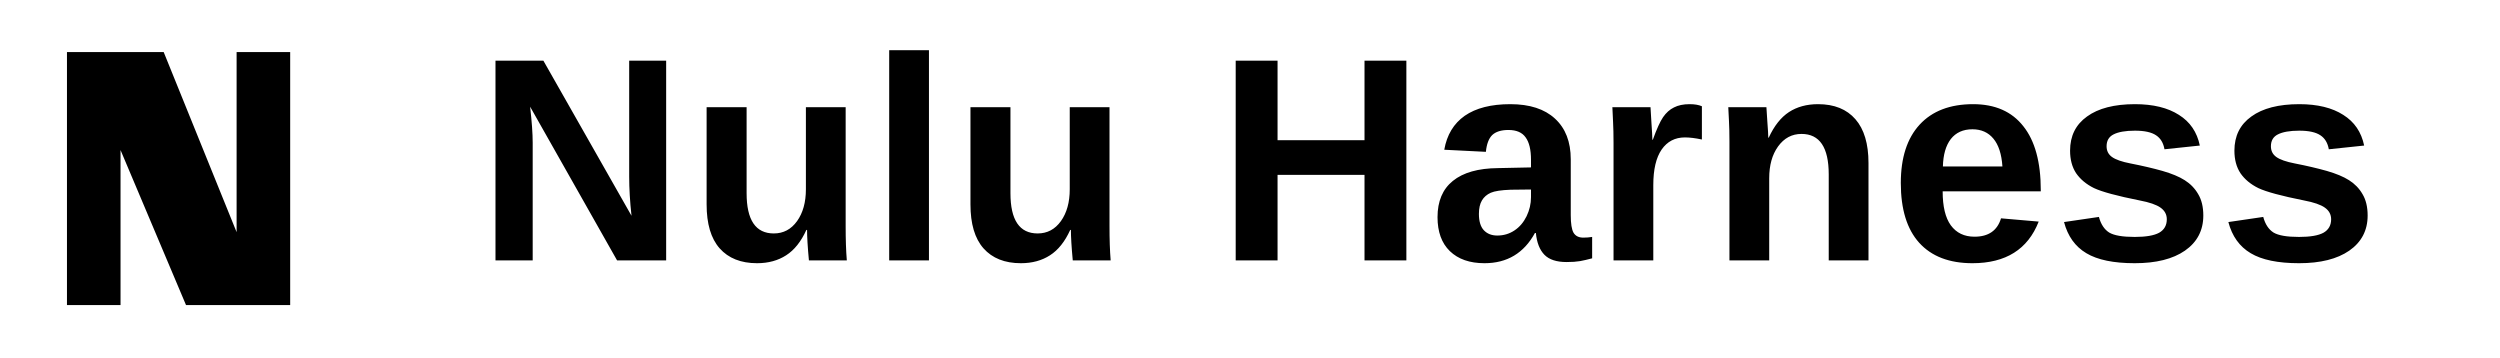
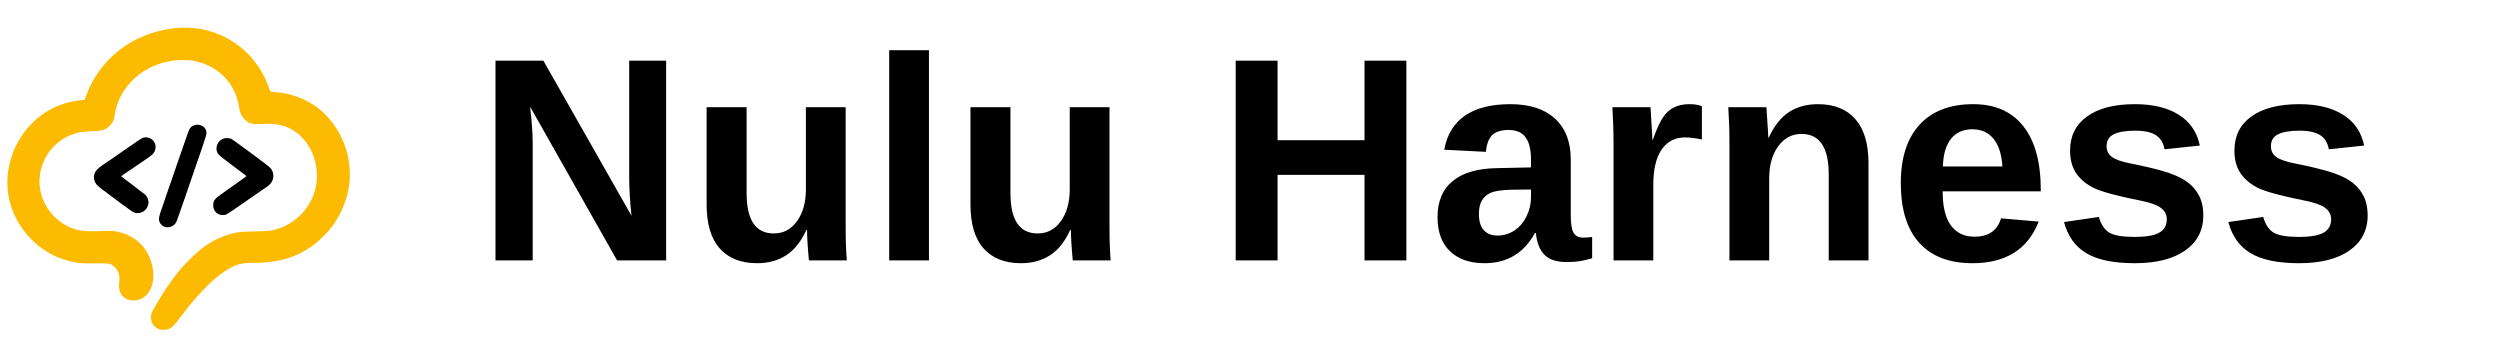
<svg xmlns="http://www.w3.org/2000/svg" width="168" height="24" viewBox="0 0 168 24" fill="none">
-   <path d="M4.5 3.5h3.6v17H4.5zM15.9 3.5h3.6v17h-3.6zM7.6 3.5h3.4L15.9 15.6v4.9h-3.4L7.6 8.9z" fill="currentColor" />
+   <path d="M11.67 1.9C8.92 2.23 6.73 3.91 5.79 6.42L5.68 6.71 5.41 6.74C4.87 6.8 4.48 6.89 4.03 7.06C1.37 8.07 -0.12 11.14 0.74 13.85C1.27 15.51 2.61 16.88 4.23 17.42C4.94 17.65 5.39 17.72 6.2 17.7C7.35 17.69 7.39 17.69 7.63 17.88C7.96 18.13 8.08 18.48 8.01 19.02C7.92 19.73 8.36 20.23 9.03 20.19C9.94 20.14 10.47 19.21 10.26 18.01C10.04 16.7 9.1 15.77 7.77 15.55C7.5 15.5 7.43 15.5 7.01 15.52C5.66 15.58 5.23 15.52 4.61 15.23C3.19 14.56 2.41 13.02 2.72 11.52C3.01 10.14 4.13 9.07 5.51 8.87C5.63 8.85 5.93 8.83 6.17 8.82C6.82 8.8 7.05 8.74 7.29 8.53C7.56 8.3 7.67 8.09 7.72 7.68C7.95 6.09 9.22 4.71 10.9 4.23C11.47 4.08 11.72 4.04 12.28 4.04C12.84 4.04 13.05 4.07 13.53 4.22C14.9 4.66 15.85 5.78 16.07 7.22C16.14 7.67 16.28 7.92 16.59 8.15C16.83 8.33 17.06 8.37 17.66 8.33C18.64 8.27 19.32 8.45 19.94 8.92C21.16 9.85 21.63 11.66 21.05 13.15C20.57 14.36 19.48 15.26 18.21 15.49C18 15.52 17.8 15.54 17.1 15.55C16.23 15.57 16.01 15.59 15.62 15.69C14.55 15.96 13.71 16.47 12.76 17.42C12.12 18.06 11.82 18.43 11.17 19.37C10.98 19.64 10.37 20.66 10.26 20.87C10.01 21.37 10.17 21.88 10.63 22.1C10.85 22.2 11.16 22.19 11.39 22.08C11.62 21.97 11.7 21.87 12.17 21.26C12.86 20.36 12.92 20.28 13.46 19.7C14.3 18.79 14.9 18.3 15.58 17.95C16.06 17.72 16.36 17.66 17.12 17.66C18.82 17.66 20.08 17.25 21.25 16.32C21.49 16.13 22.03 15.59 22.16 15.42C22.19 15.37 22.27 15.27 22.33 15.19C22.82 14.57 23.25 13.61 23.41 12.77C23.68 11.35 23.39 9.86 22.62 8.65C21.94 7.59 21.1 6.91 19.94 6.49C19.54 6.34 18.93 6.21 18.5 6.19C18.27 6.18 18.15 6.15 18.15 6.11C18.15 6.07 17.92 5.51 17.82 5.28C16.73 2.94 14.26 1.58 11.67 1.9" fill="#FCBA01" />
+   <path d="M13.01 8.44C12.76 8.55 12.74 8.58 12.44 9.47C12.31 9.85 12.17 10.25 12.13 10.36C12.07 10.53 11.91 11 11.67 11.69C11.62 11.85 11.47 12.29 11.33 12.67C11.2 13.05 11.01 13.62 10.9 13.93C10.67 14.56 10.65 14.72 10.72 14.91C10.87 15.3 11.4 15.4 11.71 15.1C11.83 14.99 11.87 14.9 12.01 14.48C12.08 14.29 12.26 13.77 12.41 13.34C12.73 12.41 12.8 12.22 13.13 11.24C13.95 8.88 13.91 8.99 13.85 8.77C13.75 8.45 13.33 8.28 13.01 8.44M9.64 9.25C9.58 9.26 9.44 9.34 9.27 9.46C8.8 9.78 8.49 9.99 8.31 10.12C8.21 10.19 8.02 10.32 7.88 10.42C7.75 10.51 7.52 10.67 7.37 10.77C7.23 10.87 6.99 11.03 6.84 11.13C6.37 11.45 6.23 11.75 6.35 12.15C6.41 12.33 6.52 12.46 6.78 12.66C7.63 13.3 8.07 13.62 8.21 13.73C8.31 13.79 8.5 13.94 8.65 14.05C8.97 14.29 9.09 14.34 9.31 14.32C9.67 14.29 9.95 14 9.98 13.63C9.99 13.41 9.88 13.16 9.72 13.05C9.6 12.96 9.29 12.73 8.95 12.46C8.8 12.35 8.56 12.16 8.41 12.05C8.26 11.94 8.14 11.84 8.14 11.84C8.14 11.84 8.28 11.74 8.44 11.63C8.61 11.52 8.94 11.29 9.18 11.13C9.41 10.97 9.72 10.76 9.87 10.66C10.2 10.43 10.31 10.33 10.38 10.19C10.64 9.68 10.2 9.12 9.64 9.25M15.06 9.3C14.71 9.4 14.49 9.76 14.56 10.12C14.61 10.32 14.68 10.41 15.04 10.68C15.22 10.81 15.46 10.99 15.57 11.08C15.89 11.33 16.12 11.5 16.35 11.67C16.46 11.75 16.56 11.83 16.56 11.83C16.56 11.84 16.52 11.88 16.47 11.91C16.42 11.95 16.25 12.07 16.09 12.18C15.71 12.45 15.44 12.64 15.3 12.74C15.24 12.78 15.05 12.92 14.88 13.04C14.42 13.36 14.33 13.49 14.33 13.79C14.32 14.17 14.59 14.45 14.97 14.45C15.21 14.44 15.12 14.5 16.39 13.62C16.61 13.46 16.98 13.21 17.21 13.05C17.43 12.9 17.66 12.74 17.73 12.69C17.79 12.65 17.9 12.57 17.98 12.52C18.38 12.25 18.49 11.75 18.23 11.36C18.14 11.24 18.03 11.15 17.16 10.5C16.89 10.3 16.44 9.97 16.15 9.76C15.87 9.55 15.6 9.36 15.54 9.33C15.42 9.28 15.19 9.26 15.06 9.3" fill="currentColor" />
  <text x="32" y="17.5" fill="currentColor" font-family="system-ui, -apple-system, 'Segoe UI', 'Helvetica Neue', Arial, sans-serif" font-size="19.5" font-weight="600" letter-spacing="0.2">Nulu Harness</text>
</svg>
